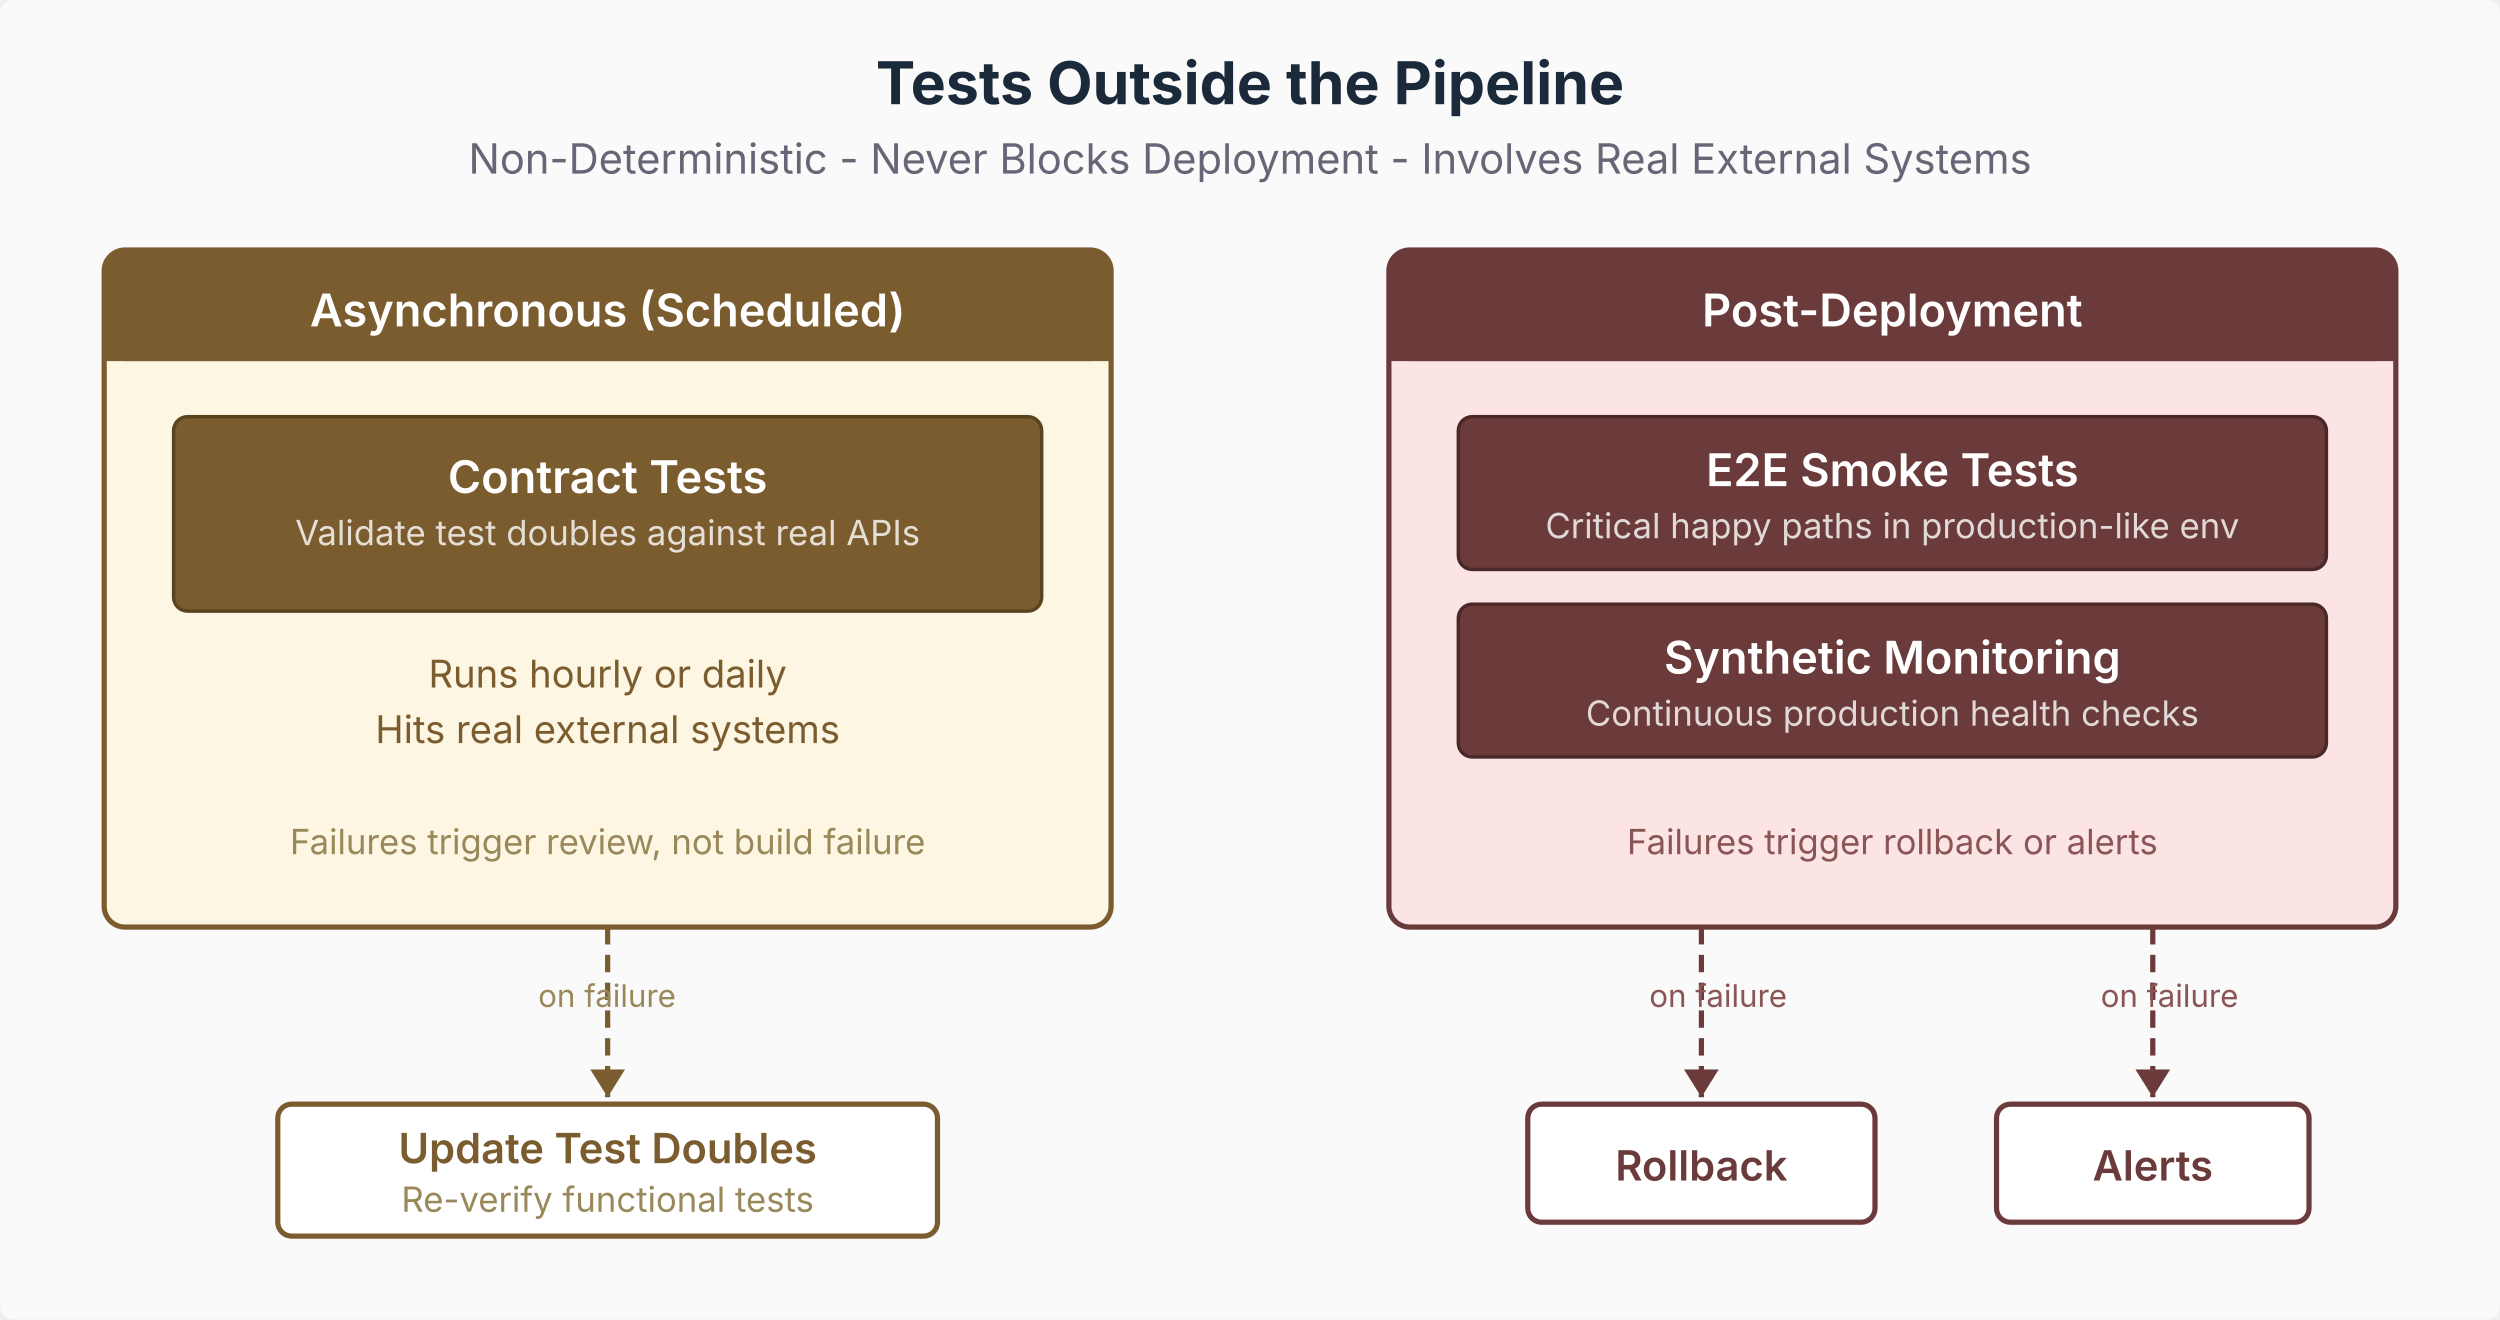
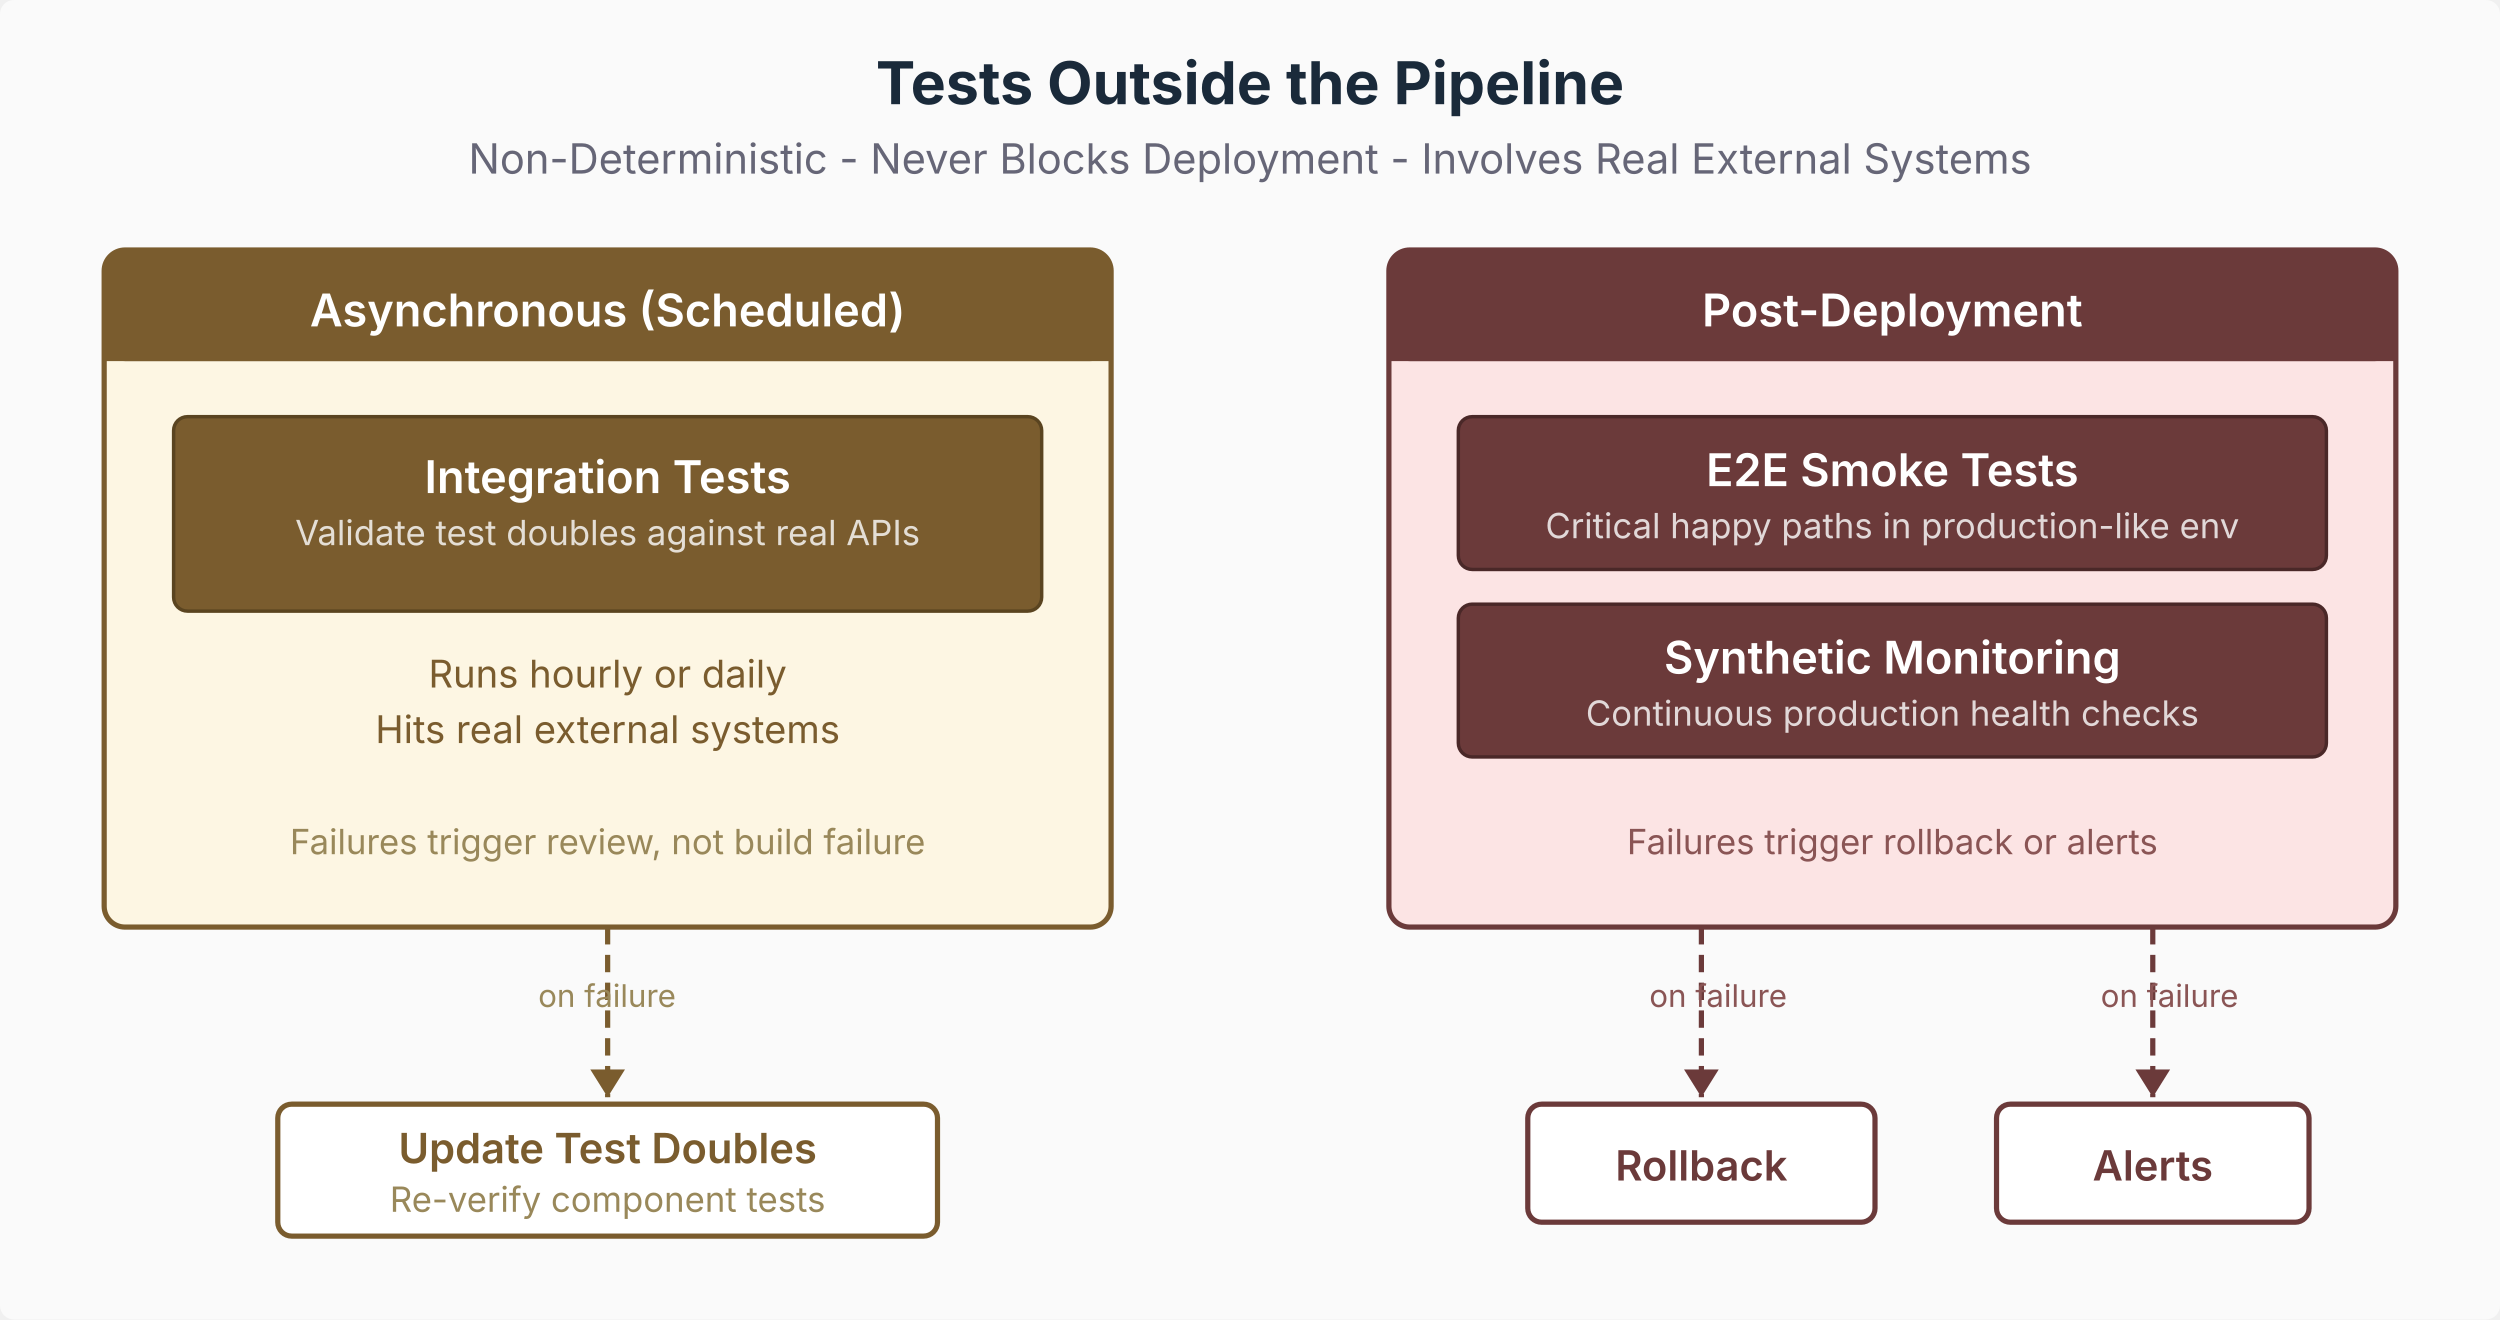
<svg xmlns="http://www.w3.org/2000/svg" viewBox="0 0 720 380" font-family="system-ui, -apple-system, sans-serif" font-size="13">
  <rect width="720" height="380" fill="#fafafa" rx="4" />
  <text x="360" y="30" text-anchor="middle" font-size="17" font-weight="bold" fill="#1a2a3a">Tests Outside the Pipeline</text>
  <text x="360" y="50" text-anchor="middle" font-size="12" fill="#667">Non-Deterministic - Never Blocks Deployment - Involves Real External Systems</text>
  <rect x="30" y="72" width="290" height="195" rx="6" fill="#fdf6e3" stroke="#7a5c2e" stroke-width="1.5" />
  <rect x="30" y="72" width="290" height="32" rx="6" fill="#7a5c2e" />
  <rect x="30" y="92" width="290" height="12" fill="#7a5c2e" />
  <text x="175" y="94" text-anchor="middle" font-size="13" font-weight="600" fill="#fff">Asynchronous (Scheduled)</text>
  <rect x="50" y="120" width="250" height="56" rx="4" fill="#7a5c2e" stroke="#5a4420" stroke-width="1" />
-   <text x="175" y="142" text-anchor="middle" font-size="13" font-weight="600" fill="#fff">Contract Tests</text>
+   <text x="175" y="142" text-anchor="middle" font-size="13" font-weight="600" fill="#fff">Integration Tests</text>
  <text x="175" y="157" text-anchor="middle" font-size="10" fill="rgba(255,255,255,0.8)">Validate test doubles against real APIs</text>
  <text x="175" y="198" text-anchor="middle" font-size="11" fill="#7a5c2e">Runs hourly or daily</text>
  <text x="175" y="214" text-anchor="middle" font-size="11" fill="#7a5c2e">Hits real external systems</text>
  <text x="175" y="246" text-anchor="middle" font-size="10" fill="#99885a">Failures trigger review, not build failure</text>
  <rect x="400" y="72" width="290" height="195" rx="6" fill="#fce4e4" stroke="#6b3a3a" stroke-width="1.5" />
  <rect x="400" y="72" width="290" height="32" rx="6" fill="#6b3a3a" />
  <rect x="400" y="92" width="290" height="12" fill="#6b3a3a" />
  <text x="545" y="94" text-anchor="middle" font-size="13" font-weight="600" fill="#fff">Post-Deployment</text>
  <rect x="420" y="120" width="250" height="44" rx="4" fill="#6b3a3a" stroke="#4a2828" stroke-width="1" />
  <text x="545" y="140" text-anchor="middle" font-size="13" font-weight="600" fill="#fff">E2E Smoke Tests</text>
  <text x="545" y="155" text-anchor="middle" font-size="10" fill="rgba(255,255,255,0.8)">Critical happy paths in production-like env</text>
  <rect x="420" y="174" width="250" height="44" rx="4" fill="#6b3a3a" stroke="#4a2828" stroke-width="1" />
  <text x="545" y="194" text-anchor="middle" font-size="13" font-weight="600" fill="#fff">Synthetic Monitoring</text>
  <text x="545" y="209" text-anchor="middle" font-size="10" fill="rgba(255,255,255,0.8)">Continuous production health checks</text>
  <text x="545" y="246" text-anchor="middle" font-size="10" fill="#8a5555">Failures trigger rollback or alerts</text>
  <path d="M 175 267 L 175 300 L 175 316" fill="none" stroke="#7a5c2e" stroke-width="1.5" stroke-dasharray="5,3" />
  <polygon points="175,316 170,308 180,308" fill="#7a5c2e" />
  <rect x="80" y="318" width="190" height="38" rx="4" fill="#fff" stroke="#7a5c2e" stroke-width="1.5" />
  <text x="175" y="335" text-anchor="middle" font-size="12" font-weight="600" fill="#7a5c2e">Update Test Doubles</text>
-   <text x="175" y="349" text-anchor="middle" font-size="10" fill="#99885a">Re-verify functional tests</text>
+   <text x="175" y="349" text-anchor="middle" font-size="10" fill="#99885a">Re-verify component tests</text>
  <path d="M 490 267 L 490 316" fill="none" stroke="#6b3a3a" stroke-width="1.5" stroke-dasharray="5,3" />
  <polygon points="490,316 485,308 495,308" fill="#6b3a3a" />
  <rect x="440" y="318" width="100" height="34" rx="4" fill="#fff" stroke="#6b3a3a" stroke-width="1.5" />
  <text x="490" y="340" text-anchor="middle" font-size="12" font-weight="600" fill="#6b3a3a">Rollback</text>
  <path d="M 620 267 L 620 316" fill="none" stroke="#6b3a3a" stroke-width="1.5" stroke-dasharray="5,3" />
  <polygon points="620,316 615,308 625,308" fill="#6b3a3a" />
  <rect x="575" y="318" width="90" height="34" rx="4" fill="#fff" stroke="#6b3a3a" stroke-width="1.5" />
  <text x="620" y="340" text-anchor="middle" font-size="12" font-weight="600" fill="#6b3a3a">Alerts</text>
  <text x="155" y="290" font-size="9" fill="#99885a">on failure</text>
  <text x="475" y="290" font-size="9" fill="#8a5555">on failure</text>
  <text x="605" y="290" font-size="9" fill="#8a5555">on failure</text>
</svg>
